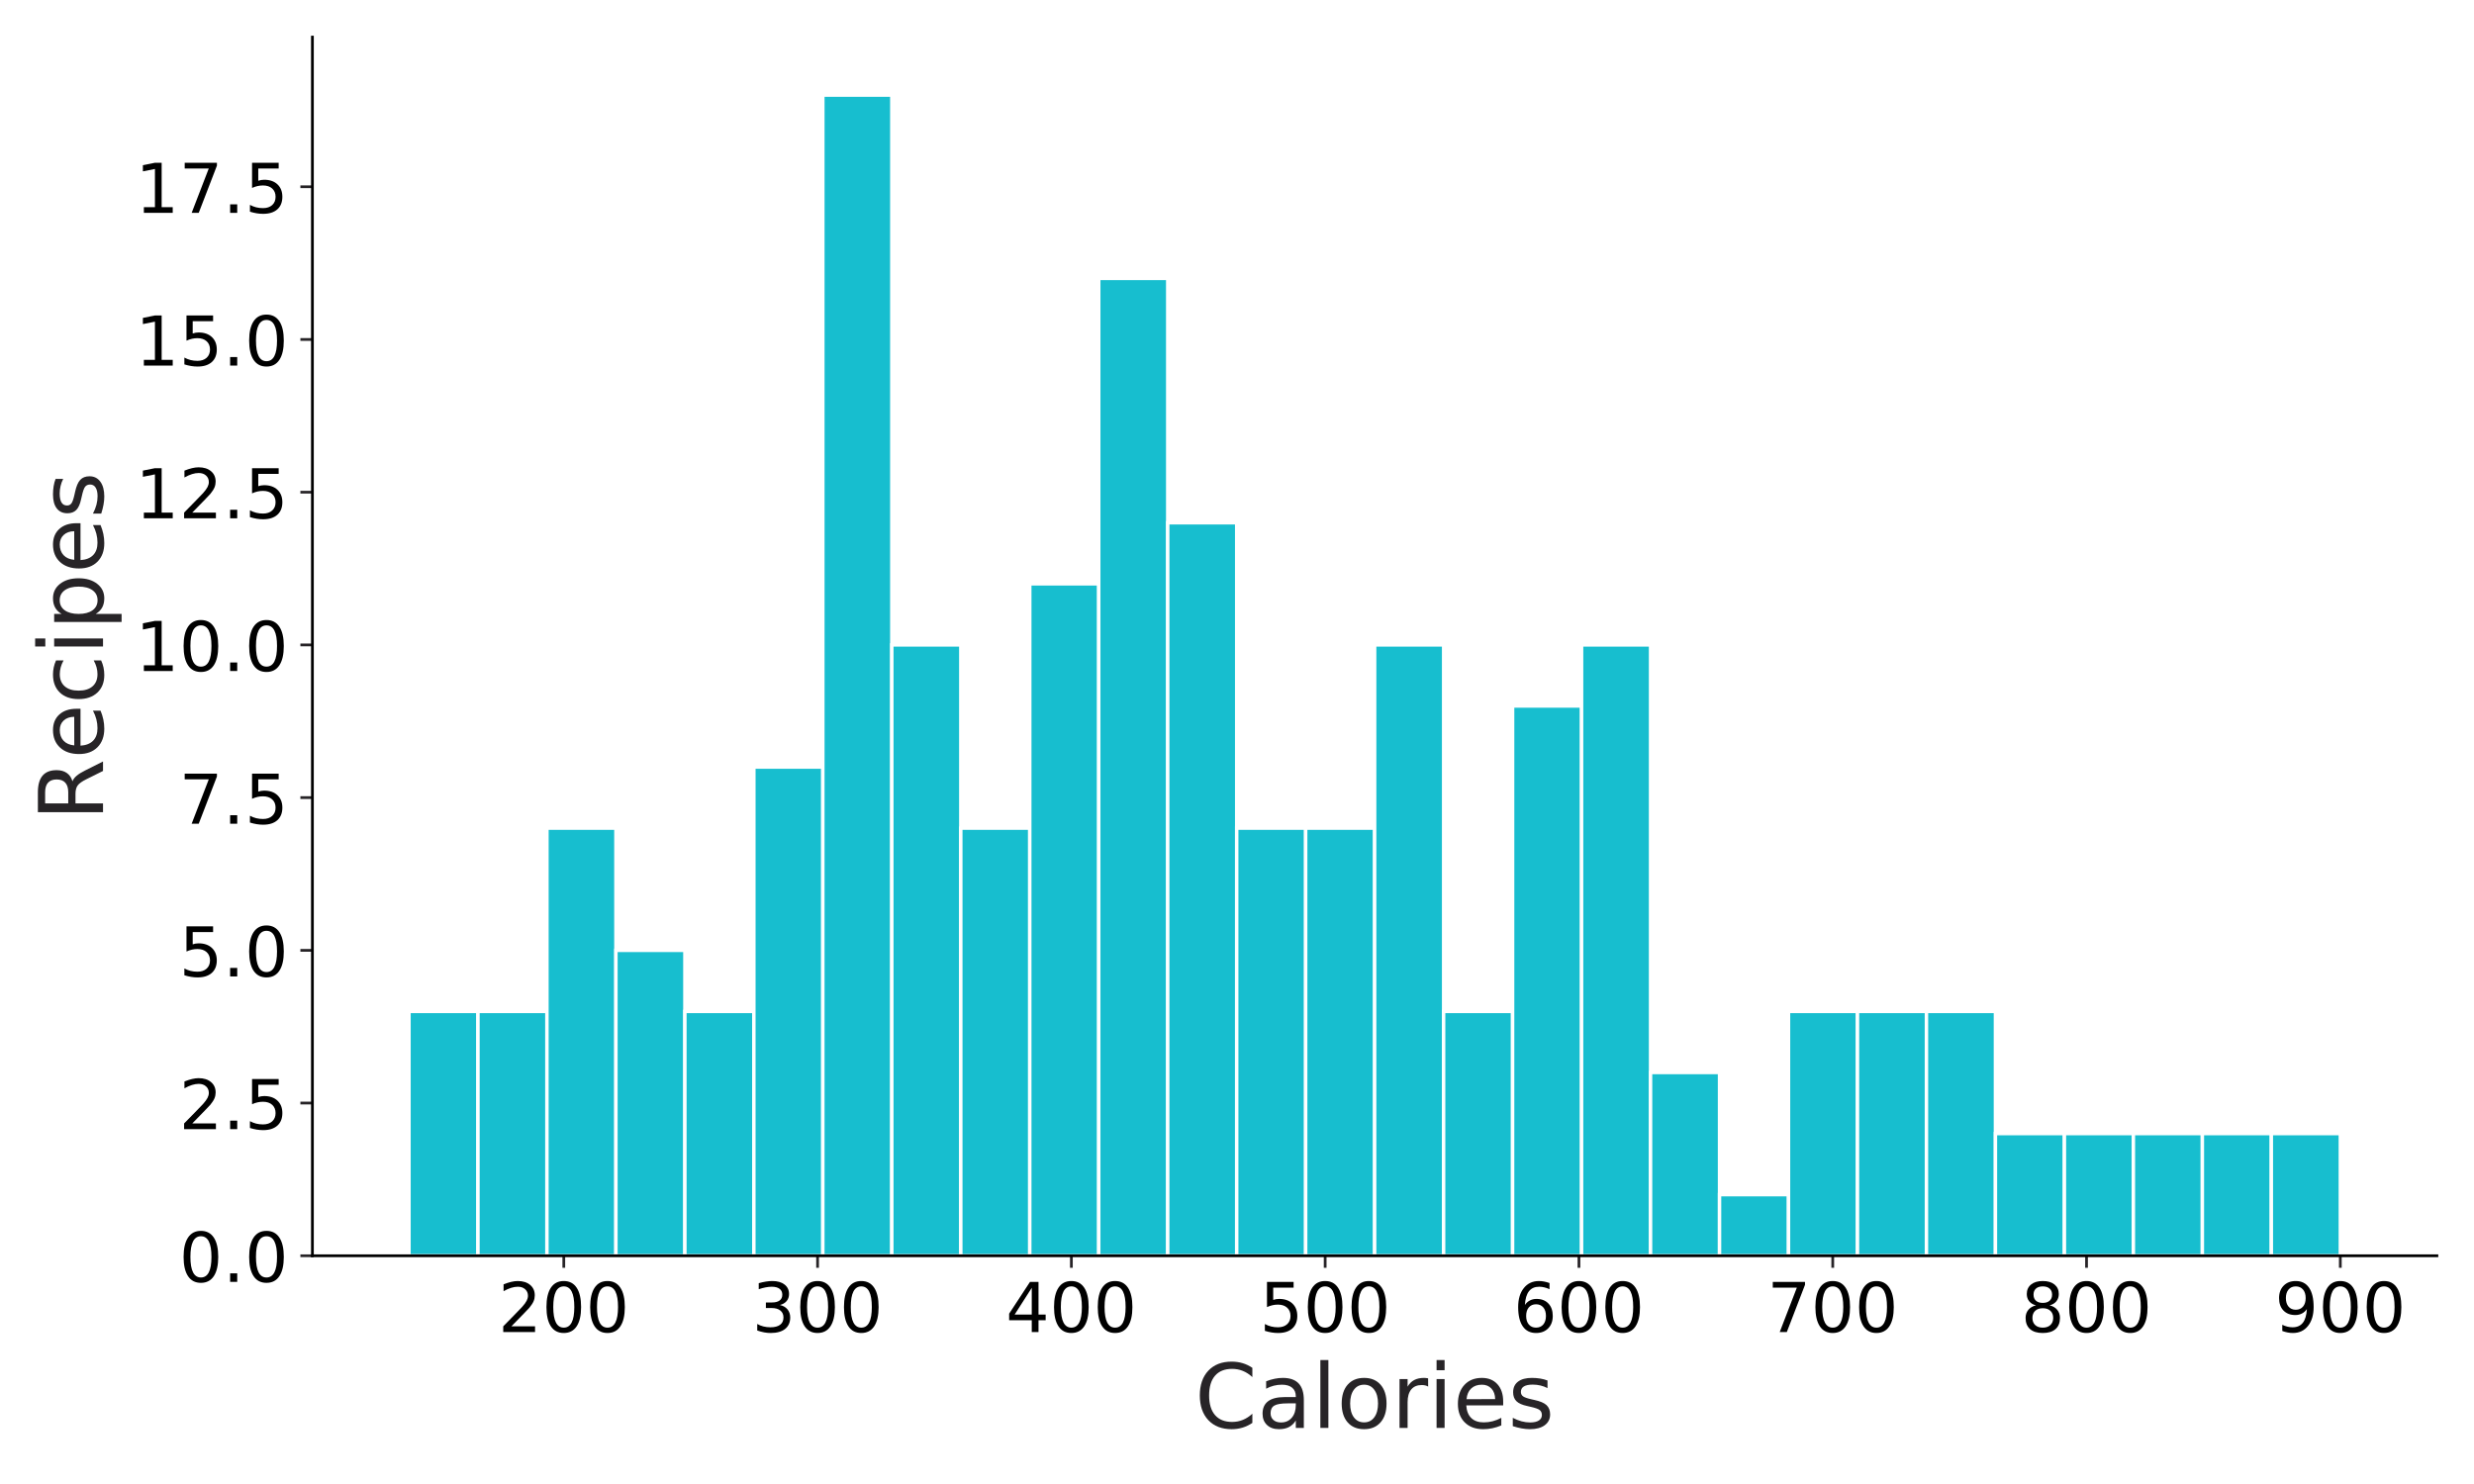
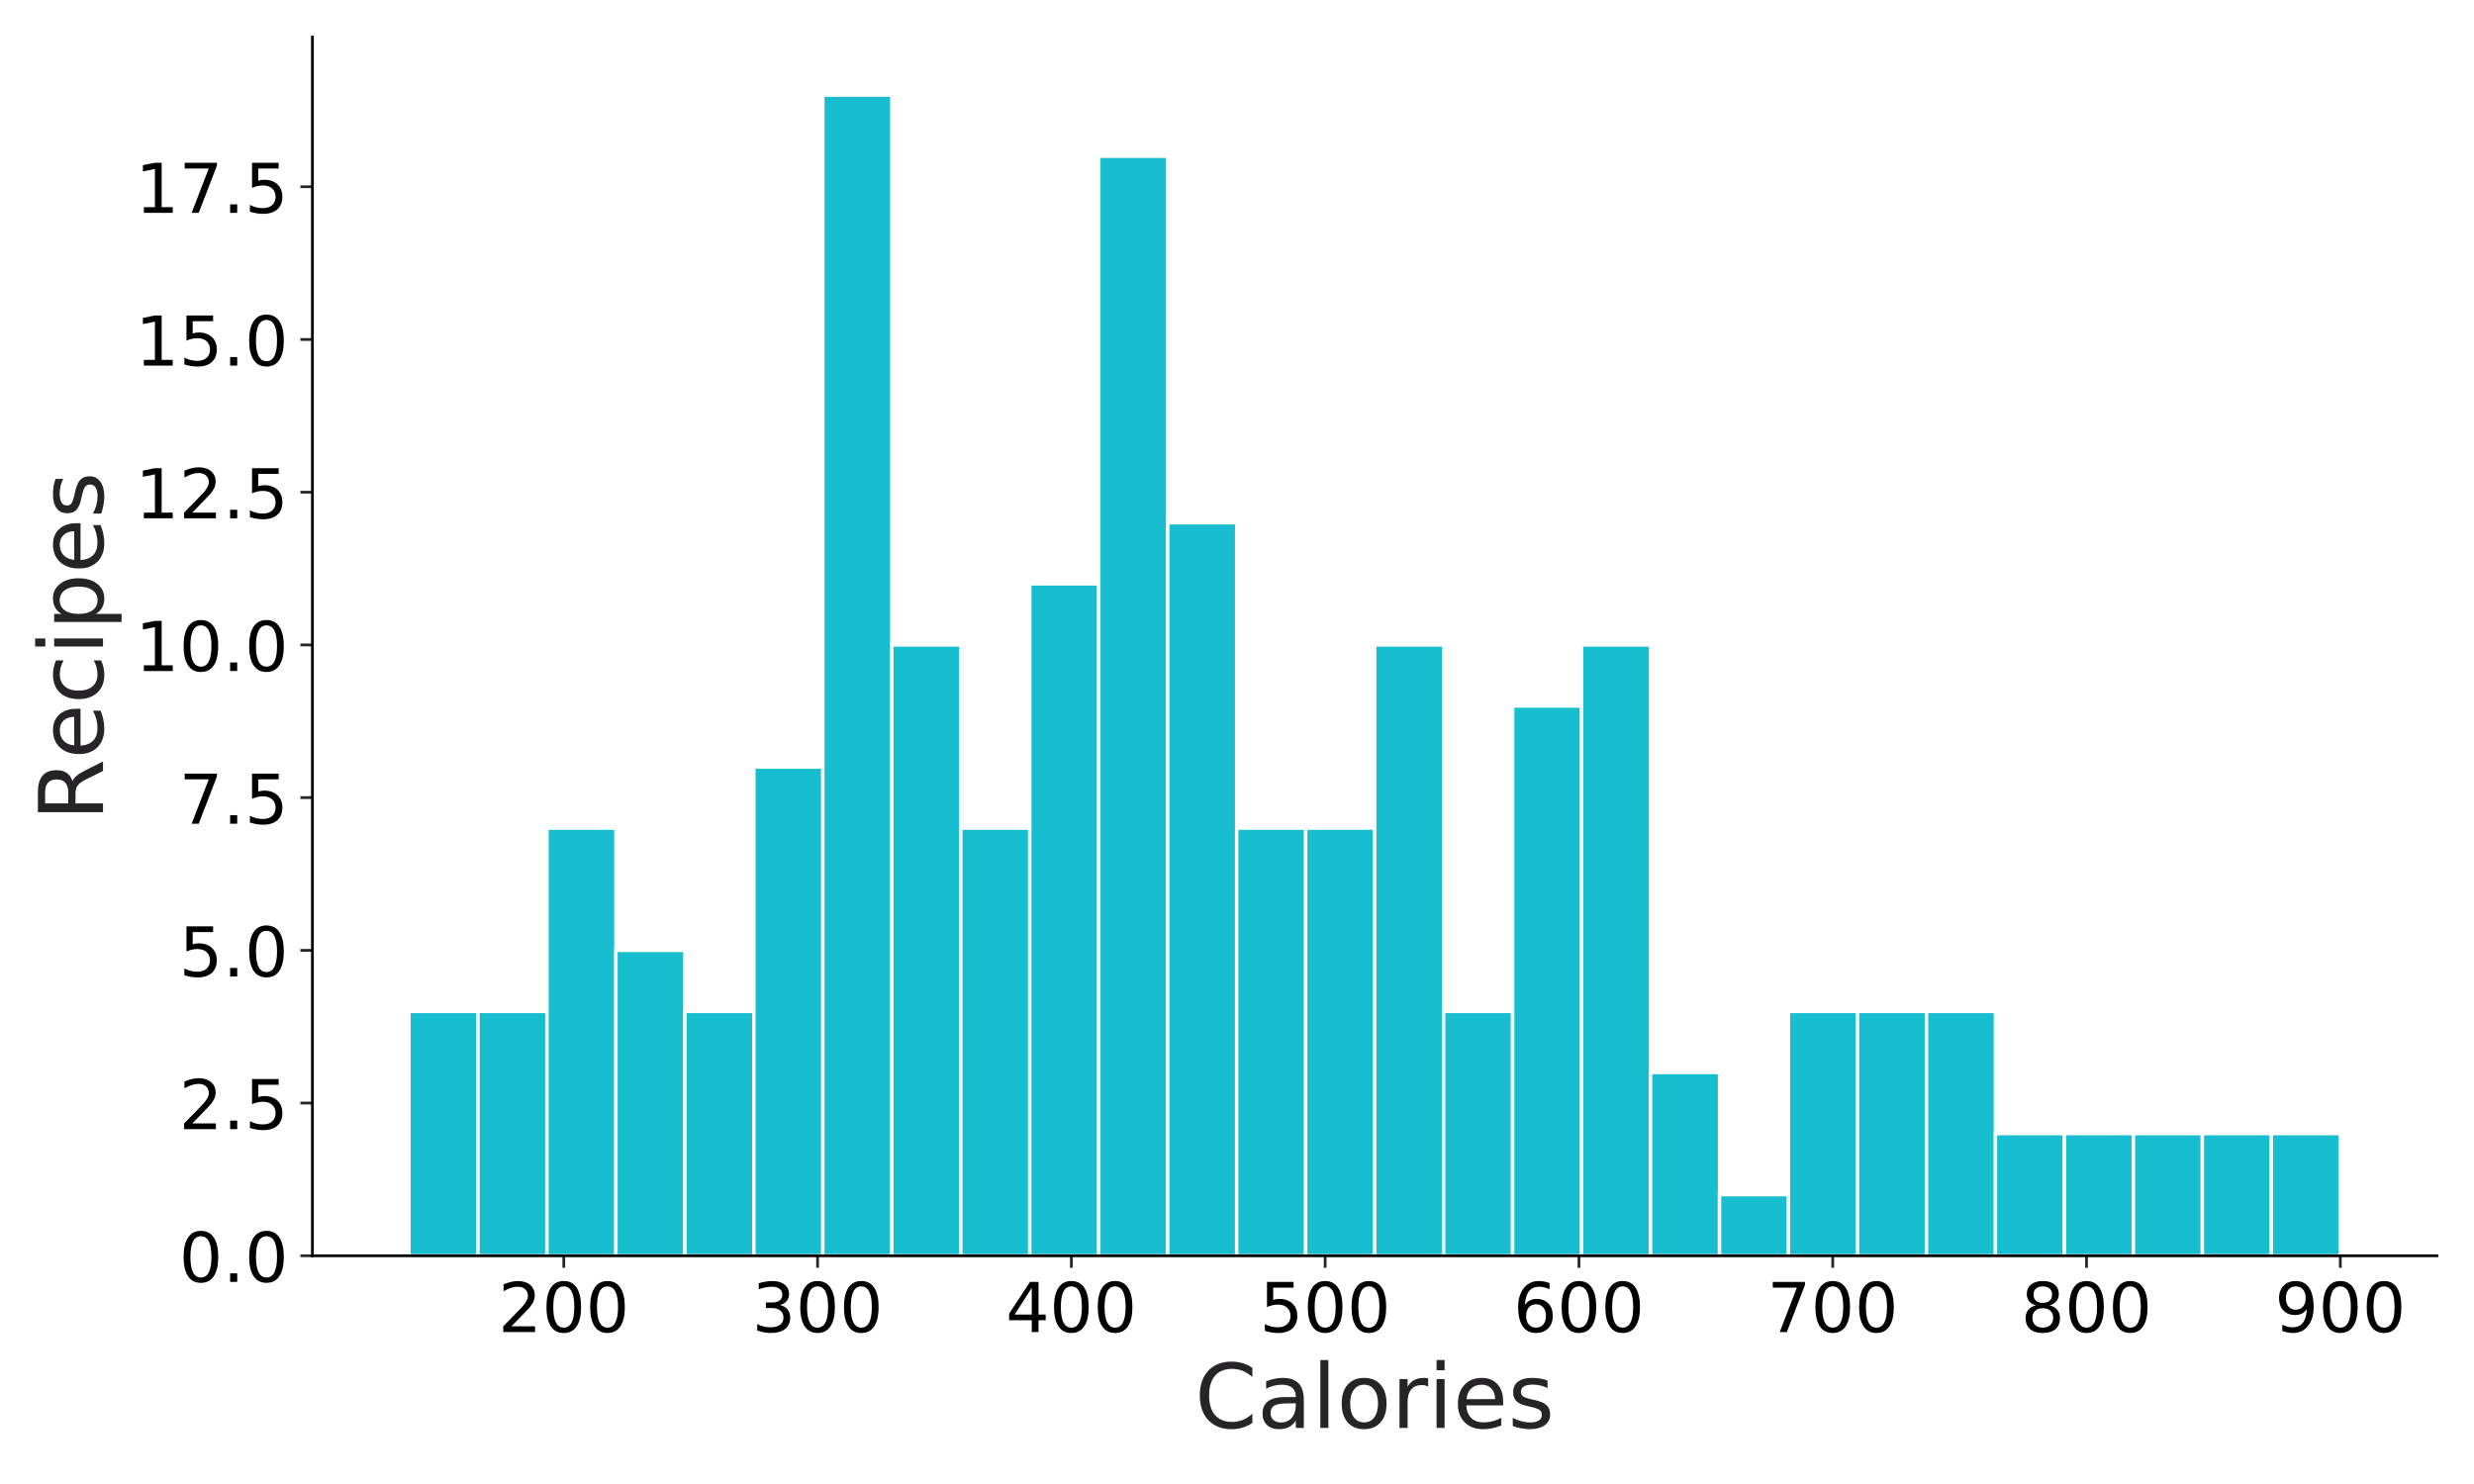
<svg xmlns="http://www.w3.org/2000/svg" xmlns:xlink="http://www.w3.org/1999/xlink" height="432pt" version="1.1" viewBox="0 0 720 432" width="720pt">
  <defs>
    <style type="text/css">
*{stroke-linecap:butt;stroke-linejoin:round;white-space:pre;}
  </style>
  </defs>
  <g id="figure_1">
    <g id="patch_1">
      <path d="M 0 432  L 720 432  L 720 0  L 0 0  z " style="fill:#ffffff;" />
    </g>
    <g id="axes_1">
      <g id="patch_2">
        <path d="M 90.92 365.56  L 709.2 365.56  L 709.2 10.8  L 90.92 10.8  z " style="fill:#ffffff;" />
      </g>
      <g id="matplotlib.axis_1">
        <g id="xtick_1">
          <g id="line2d_1">
            <defs>
-               <path d="M 0 0  L 0 3.5  " id="md2902b5c47" style="stroke:#272427;stroke-width:0.8;" />
-             </defs>
-             <g>
-               <use style="fill:#272427;stroke:#272427;stroke-width:0.8;" x="164.078" xlink:href="#md2902b5c47" y="365.56" />
+               <path d="M 0 0  L 0 3.5  " id="mdc5ae49233" style="stroke:#272427;stroke-width:0.8;" />
+             </defs>
+             <g>
+               <use style="fill:#272427;stroke:#272427;stroke-width:0.8;" x="164.078" xlink:href="#mdc5ae49233" y="365.56" />
            </g>
          </g>
          <g id="text_1">
            <defs>
              <path d="M 19.188 8.297  L 53.609 8.297  L 53.609 0  L 7.328 0  L 7.328 8.297  Q 12.938 14.109 22.625 23.891  Q 32.328 33.688 34.812 36.531  Q 39.547 41.844 41.422 45.531  Q 43.312 49.219 43.312 52.781  Q 43.312 58.594 39.234 62.25  Q 35.156 65.922 28.609 65.922  Q 23.969 65.922 18.812 64.312  Q 13.672 62.703 7.812 59.422  L 7.812 69.391  Q 13.766 71.781 18.938 73  Q 24.125 74.219 28.422 74.219  Q 39.75 74.219 46.484 68.547  Q 53.219 62.891 53.219 53.422  Q 53.219 48.922 51.531 44.891  Q 49.859 40.875 45.406 35.406  Q 44.188 33.984 37.641 27.219  Q 31.109 20.453 19.188 8.297  z " id="DejaVuSans-50" />
              <path d="M 31.781 66.406  Q 24.172 66.406 20.328 58.906  Q 16.5 51.422 16.5 36.375  Q 16.5 21.391 20.328 13.891  Q 24.172 6.391 31.781 6.391  Q 39.453 6.391 43.281 13.891  Q 47.125 21.391 47.125 36.375  Q 47.125 51.422 43.281 58.906  Q 39.453 66.406 31.781 66.406  z M 31.781 74.219  Q 44.047 74.219 50.516 64.516  Q 56.984 54.828 56.984 36.375  Q 56.984 17.969 50.516 8.266  Q 44.047 -1.422 31.781 -1.422  Q 19.531 -1.422 13.062 8.266  Q 6.594 17.969 6.594 36.375  Q 6.594 54.828 13.062 64.516  Q 19.531 74.219 31.781 74.219  z " id="DejaVuSans-48" />
            </defs>
            <g transform="translate(144.9906 387.7569)scale(0.2 -0.2)">
              <use xlink:href="#DejaVuSans-50" />
              <use x="63.623" xlink:href="#DejaVuSans-48" />
              <use x="127.246" xlink:href="#DejaVuSans-48" />
            </g>
          </g>
        </g>
        <g id="xtick_2">
          <g id="line2d_2">
            <g>
-               <use style="fill:#272427;stroke:#272427;stroke-width:0.8;" x="237.938" xlink:href="#md2902b5c47" y="365.56" />
+               <use style="fill:#272427;stroke:#272427;stroke-width:0.8;" x="237.938" xlink:href="#mdc5ae49233" y="365.56" />
            </g>
          </g>
          <g id="text_2">
            <defs>
              <path d="M 40.578 39.312  Q 47.656 37.797 51.625 33  Q 55.609 28.219 55.609 21.188  Q 55.609 10.406 48.188 4.484  Q 40.766 -1.422 27.094 -1.422  Q 22.516 -1.422 17.656 -0.516  Q 12.797 0.391 7.625 2.203  L 7.625 11.719  Q 11.719 9.328 16.594 8.109  Q 21.484 6.891 26.812 6.891  Q 36.078 6.891 40.938 10.547  Q 45.797 14.203 45.797 21.188  Q 45.797 27.641 41.281 31.266  Q 36.766 34.906 28.719 34.906  L 20.219 34.906  L 20.219 43.016  L 29.109 43.016  Q 36.375 43.016 40.234 45.922  Q 44.094 48.828 44.094 54.297  Q 44.094 59.906 40.109 62.906  Q 36.141 65.922 28.719 65.922  Q 24.656 65.922 20.016 65.031  Q 15.375 64.156 9.812 62.312  L 9.812 71.094  Q 15.438 72.656 20.344 73.438  Q 25.25 74.219 29.594 74.219  Q 40.828 74.219 47.359 69.109  Q 53.906 64.016 53.906 55.328  Q 53.906 49.266 50.438 45.094  Q 46.969 40.922 40.578 39.312  z " id="DejaVuSans-51" />
            </defs>
            <g transform="translate(218.8503 387.7569)scale(0.2 -0.2)">
              <use xlink:href="#DejaVuSans-51" />
              <use x="63.623" xlink:href="#DejaVuSans-48" />
              <use x="127.246" xlink:href="#DejaVuSans-48" />
            </g>
          </g>
        </g>
        <g id="xtick_3">
          <g id="line2d_3">
            <g>
-               <use style="fill:#272427;stroke:#272427;stroke-width:0.8;" x="311.798" xlink:href="#md2902b5c47" y="365.56" />
+               <use style="fill:#272427;stroke:#272427;stroke-width:0.8;" x="311.798" xlink:href="#mdc5ae49233" y="365.56" />
            </g>
          </g>
          <g id="text_3">
            <defs>
              <path d="M 37.797 64.312  L 12.891 25.391  L 37.797 25.391  z M 35.203 72.906  L 47.609 72.906  L 47.609 25.391  L 58.016 25.391  L 58.016 17.188  L 47.609 17.188  L 47.609 0  L 37.797 0  L 37.797 17.188  L 4.891 17.188  L 4.891 26.703  z " id="DejaVuSans-52" />
            </defs>
            <g transform="translate(292.7101 387.7569)scale(0.2 -0.2)">
              <use xlink:href="#DejaVuSans-52" />
              <use x="63.623" xlink:href="#DejaVuSans-48" />
              <use x="127.246" xlink:href="#DejaVuSans-48" />
            </g>
          </g>
        </g>
        <g id="xtick_4">
          <g id="line2d_4">
            <g>
-               <use style="fill:#272427;stroke:#272427;stroke-width:0.8;" x="385.657" xlink:href="#md2902b5c47" y="365.56" />
+               <use style="fill:#272427;stroke:#272427;stroke-width:0.8;" x="385.657" xlink:href="#mdc5ae49233" y="365.56" />
            </g>
          </g>
          <g id="text_4">
            <defs>
              <path d="M 10.797 72.906  L 49.516 72.906  L 49.516 64.594  L 19.828 64.594  L 19.828 46.734  Q 21.969 47.469 24.109 47.828  Q 26.266 48.188 28.422 48.188  Q 40.625 48.188 47.75 41.5  Q 54.891 34.812 54.891 23.391  Q 54.891 11.625 47.562 5.094  Q 40.234 -1.422 26.906 -1.422  Q 22.312 -1.422 17.547 -0.641  Q 12.797 0.141 7.719 1.703  L 7.719 11.625  Q 12.109 9.234 16.797 8.062  Q 21.484 6.891 26.703 6.891  Q 35.156 6.891 40.078 11.328  Q 45.016 15.766 45.016 23.391  Q 45.016 31 40.078 35.438  Q 35.156 39.891 26.703 39.891  Q 22.75 39.891 18.812 39.016  Q 14.891 38.141 10.797 36.281  z " id="DejaVuSans-53" />
            </defs>
            <g transform="translate(366.5698 387.7569)scale(0.2 -0.2)">
              <use xlink:href="#DejaVuSans-53" />
              <use x="63.623" xlink:href="#DejaVuSans-48" />
              <use x="127.246" xlink:href="#DejaVuSans-48" />
            </g>
          </g>
        </g>
        <g id="xtick_5">
          <g id="line2d_5">
            <g>
-               <use style="fill:#272427;stroke:#272427;stroke-width:0.8;" x="459.517" xlink:href="#md2902b5c47" y="365.56" />
+               <use style="fill:#272427;stroke:#272427;stroke-width:0.8;" x="459.517" xlink:href="#mdc5ae49233" y="365.56" />
            </g>
          </g>
          <g id="text_5">
            <defs>
              <path d="M 33.016 40.375  Q 26.375 40.375 22.484 35.828  Q 18.609 31.297 18.609 23.391  Q 18.609 15.531 22.484 10.953  Q 26.375 6.391 33.016 6.391  Q 39.656 6.391 43.531 10.953  Q 47.406 15.531 47.406 23.391  Q 47.406 31.297 43.531 35.828  Q 39.656 40.375 33.016 40.375  z M 52.594 71.297  L 52.594 62.312  Q 48.875 64.062 45.094 64.984  Q 41.312 65.922 37.594 65.922  Q 27.828 65.922 22.672 59.328  Q 17.531 52.734 16.797 39.406  Q 19.672 43.656 24.016 45.922  Q 28.375 48.188 33.594 48.188  Q 44.578 48.188 50.953 41.516  Q 57.328 34.859 57.328 23.391  Q 57.328 12.156 50.688 5.359  Q 44.047 -1.422 33.016 -1.422  Q 20.359 -1.422 13.672 8.266  Q 6.984 17.969 6.984 36.375  Q 6.984 53.656 15.188 63.938  Q 23.391 74.219 37.203 74.219  Q 40.922 74.219 44.703 73.484  Q 48.484 72.75 52.594 71.297  z " id="DejaVuSans-54" />
            </defs>
            <g transform="translate(440.4296 387.7569)scale(0.2 -0.2)">
              <use xlink:href="#DejaVuSans-54" />
              <use x="63.623" xlink:href="#DejaVuSans-48" />
              <use x="127.246" xlink:href="#DejaVuSans-48" />
            </g>
          </g>
        </g>
        <g id="xtick_6">
          <g id="line2d_6">
            <g>
-               <use style="fill:#272427;stroke:#272427;stroke-width:0.8;" x="533.377" xlink:href="#md2902b5c47" y="365.56" />
+               <use style="fill:#272427;stroke:#272427;stroke-width:0.8;" x="533.377" xlink:href="#mdc5ae49233" y="365.56" />
            </g>
          </g>
          <g id="text_6">
            <defs>
              <path d="M 8.203 72.906  L 55.078 72.906  L 55.078 68.703  L 28.609 0  L 18.312 0  L 43.219 64.594  L 8.203 64.594  z " id="DejaVuSans-55" />
            </defs>
            <g transform="translate(514.2894 387.7569)scale(0.2 -0.2)">
              <use xlink:href="#DejaVuSans-55" />
              <use x="63.623" xlink:href="#DejaVuSans-48" />
              <use x="127.246" xlink:href="#DejaVuSans-48" />
            </g>
          </g>
        </g>
        <g id="xtick_7">
          <g id="line2d_7">
            <g>
-               <use style="fill:#272427;stroke:#272427;stroke-width:0.8;" x="607.237" xlink:href="#md2902b5c47" y="365.56" />
+               <use style="fill:#272427;stroke:#272427;stroke-width:0.8;" x="607.237" xlink:href="#mdc5ae49233" y="365.56" />
            </g>
          </g>
          <g id="text_7">
            <defs>
              <path d="M 31.781 34.625  Q 24.75 34.625 20.719 30.859  Q 16.703 27.094 16.703 20.516  Q 16.703 13.922 20.719 10.156  Q 24.75 6.391 31.781 6.391  Q 38.812 6.391 42.859 10.172  Q 46.922 13.969 46.922 20.516  Q 46.922 27.094 42.891 30.859  Q 38.875 34.625 31.781 34.625  z M 21.922 38.812  Q 15.578 40.375 12.031 44.719  Q 8.5 49.078 8.5 55.328  Q 8.5 64.062 14.719 69.141  Q 20.953 74.219 31.781 74.219  Q 42.672 74.219 48.875 69.141  Q 55.078 64.062 55.078 55.328  Q 55.078 49.078 51.531 44.719  Q 48 40.375 41.703 38.812  Q 48.828 37.156 52.797 32.312  Q 56.781 27.484 56.781 20.516  Q 56.781 9.906 50.312 4.234  Q 43.844 -1.422 31.781 -1.422  Q 19.734 -1.422 13.25 4.234  Q 6.781 9.906 6.781 20.516  Q 6.781 27.484 10.781 32.312  Q 14.797 37.156 21.922 38.812  z M 18.312 54.391  Q 18.312 48.734 21.844 45.562  Q 25.391 42.391 31.781 42.391  Q 38.141 42.391 41.719 45.562  Q 45.312 48.734 45.312 54.391  Q 45.312 60.062 41.719 63.234  Q 38.141 66.406 31.781 66.406  Q 25.391 66.406 21.844 63.234  Q 18.312 60.062 18.312 54.391  z " id="DejaVuSans-56" />
            </defs>
            <g transform="translate(588.1491 387.7569)scale(0.2 -0.2)">
              <use xlink:href="#DejaVuSans-56" />
              <use x="63.623" xlink:href="#DejaVuSans-48" />
              <use x="127.246" xlink:href="#DejaVuSans-48" />
            </g>
          </g>
        </g>
        <g id="xtick_8">
          <g id="line2d_8">
            <g>
-               <use style="fill:#272427;stroke:#272427;stroke-width:0.8;" x="681.096" xlink:href="#md2902b5c47" y="365.56" />
+               <use style="fill:#272427;stroke:#272427;stroke-width:0.8;" x="681.096" xlink:href="#mdc5ae49233" y="365.56" />
            </g>
          </g>
          <g id="text_8">
            <defs>
              <path d="M 10.984 1.516  L 10.984 10.5  Q 14.703 8.734 18.5 7.812  Q 22.312 6.891 25.984 6.891  Q 35.75 6.891 40.891 13.453  Q 46.047 20.016 46.781 33.406  Q 43.953 29.203 39.594 26.953  Q 35.25 24.703 29.984 24.703  Q 19.047 24.703 12.672 31.312  Q 6.297 37.938 6.297 49.422  Q 6.297 60.641 12.938 67.422  Q 19.578 74.219 30.609 74.219  Q 43.266 74.219 49.922 64.516  Q 56.594 54.828 56.594 36.375  Q 56.594 19.141 48.406 8.859  Q 40.234 -1.422 26.422 -1.422  Q 22.703 -1.422 18.891 -0.688  Q 15.094 0.047 10.984 1.516  z M 30.609 32.422  Q 37.25 32.422 41.125 36.953  Q 45.016 41.5 45.016 49.422  Q 45.016 57.281 41.125 61.844  Q 37.25 66.406 30.609 66.406  Q 23.969 66.406 20.094 61.844  Q 16.219 57.281 16.219 49.422  Q 16.219 41.5 20.094 36.953  Q 23.969 32.422 30.609 32.422  z " id="DejaVuSans-57" />
            </defs>
            <g transform="translate(662.0089 387.7569)scale(0.2 -0.2)">
              <use xlink:href="#DejaVuSans-57" />
              <use x="63.623" xlink:href="#DejaVuSans-48" />
              <use x="127.246" xlink:href="#DejaVuSans-48" />
            </g>
          </g>
        </g>
        <g id="text_9">
          <defs>
            <path d="M 64.406 67.281  L 64.406 56.891  Q 59.422 61.531 53.781 63.812  Q 48.141 66.109 41.797 66.109  Q 29.297 66.109 22.656 58.469  Q 16.016 50.828 16.016 36.375  Q 16.016 21.969 22.656 14.328  Q 29.297 6.688 41.797 6.688  Q 48.141 6.688 53.781 8.984  Q 59.422 11.281 64.406 15.922  L 64.406 5.609  Q 59.234 2.094 53.438 0.328  Q 47.656 -1.422 41.219 -1.422  Q 24.656 -1.422 15.125 8.703  Q 5.609 18.844 5.609 36.375  Q 5.609 53.953 15.125 64.078  Q 24.656 74.219 41.219 74.219  Q 47.75 74.219 53.531 72.484  Q 59.328 70.75 64.406 67.281  z " id="DejaVuSans-67" />
            <path d="M 34.281 27.484  Q 23.391 27.484 19.188 25  Q 14.984 22.516 14.984 16.5  Q 14.984 11.719 18.141 8.906  Q 21.297 6.109 26.703 6.109  Q 34.188 6.109 38.703 11.406  Q 43.219 16.703 43.219 25.484  L 43.219 27.484  z M 52.203 31.203  L 52.203 0  L 43.219 0  L 43.219 8.297  Q 40.141 3.328 35.547 0.953  Q 30.953 -1.422 24.312 -1.422  Q 15.922 -1.422 10.953 3.297  Q 6 8.016 6 15.922  Q 6 25.141 12.172 29.828  Q 18.359 34.516 30.609 34.516  L 43.219 34.516  L 43.219 35.406  Q 43.219 41.609 39.141 45  Q 35.062 48.391 27.688 48.391  Q 23 48.391 18.547 47.266  Q 14.109 46.141 10.016 43.891  L 10.016 52.203  Q 14.938 54.109 19.578 55.047  Q 24.219 56 28.609 56  Q 40.484 56 46.344 49.844  Q 52.203 43.703 52.203 31.203  z " id="DejaVuSans-97" />
            <path d="M 9.422 75.984  L 18.406 75.984  L 18.406 0  L 9.422 0  z " id="DejaVuSans-108" />
            <path d="M 30.609 48.391  Q 23.391 48.391 19.188 42.75  Q 14.984 37.109 14.984 27.297  Q 14.984 17.484 19.156 11.844  Q 23.344 6.203 30.609 6.203  Q 37.797 6.203 41.984 11.859  Q 46.188 17.531 46.188 27.297  Q 46.188 37.016 41.984 42.703  Q 37.797 48.391 30.609 48.391  z M 30.609 56  Q 42.328 56 49.016 48.375  Q 55.719 40.766 55.719 27.297  Q 55.719 13.875 49.016 6.219  Q 42.328 -1.422 30.609 -1.422  Q 18.844 -1.422 12.172 6.219  Q 5.516 13.875 5.516 27.297  Q 5.516 40.766 12.172 48.375  Q 18.844 56 30.609 56  z " id="DejaVuSans-111" />
            <path d="M 41.109 46.297  Q 39.594 47.172 37.812 47.578  Q 36.031 48 33.891 48  Q 26.266 48 22.188 43.047  Q 18.109 38.094 18.109 28.812  L 18.109 0  L 9.078 0  L 9.078 54.688  L 18.109 54.688  L 18.109 46.188  Q 20.953 51.172 25.484 53.578  Q 30.031 56 36.531 56  Q 37.453 56 38.578 55.875  Q 39.703 55.766 41.062 55.516  z " id="DejaVuSans-114" />
            <path d="M 9.422 54.688  L 18.406 54.688  L 18.406 0  L 9.422 0  z M 9.422 75.984  L 18.406 75.984  L 18.406 64.594  L 9.422 64.594  z " id="DejaVuSans-105" />
            <path d="M 56.203 29.594  L 56.203 25.203  L 14.891 25.203  Q 15.484 15.922 20.484 11.062  Q 25.484 6.203 34.422 6.203  Q 39.594 6.203 44.453 7.469  Q 49.312 8.734 54.109 11.281  L 54.109 2.781  Q 49.266 0.734 44.188 -0.344  Q 39.109 -1.422 33.891 -1.422  Q 20.797 -1.422 13.156 6.188  Q 5.516 13.812 5.516 26.812  Q 5.516 40.234 12.766 48.109  Q 20.016 56 32.328 56  Q 43.359 56 49.781 48.891  Q 56.203 41.797 56.203 29.594  z M 47.219 32.234  Q 47.125 39.594 43.094 43.984  Q 39.062 48.391 32.422 48.391  Q 24.906 48.391 20.391 44.141  Q 15.875 39.891 15.188 32.172  z " id="DejaVuSans-101" />
            <path d="M 44.281 53.078  L 44.281 44.578  Q 40.484 46.531 36.375 47.5  Q 32.281 48.484 27.875 48.484  Q 21.188 48.484 17.844 46.438  Q 14.5 44.391 14.5 40.281  Q 14.5 37.156 16.891 35.375  Q 19.281 33.594 26.516 31.984  L 29.594 31.297  Q 39.156 29.25 43.188 25.516  Q 47.219 21.781 47.219 15.094  Q 47.219 7.469 41.188 3.016  Q 35.156 -1.422 24.609 -1.422  Q 20.219 -1.422 15.453 -0.562  Q 10.688 0.297 5.422 2  L 5.422 11.281  Q 10.406 8.688 15.234 7.391  Q 20.062 6.109 24.812 6.109  Q 31.156 6.109 34.562 8.281  Q 37.984 10.453 37.984 14.406  Q 37.984 18.062 35.516 20.016  Q 33.062 21.969 24.703 23.781  L 21.578 24.516  Q 13.234 26.266 9.516 29.906  Q 5.812 33.547 5.812 39.891  Q 5.812 47.609 11.281 51.797  Q 16.75 56 26.812 56  Q 31.781 56 36.172 55.266  Q 40.578 54.547 44.281 53.078  z " id="DejaVuSans-115" />
          </defs>
          <g style="fill:#272427;" transform="translate(347.7228 415.6722)scale(0.26 -0.26)">
            <use xlink:href="#DejaVuSans-67" />
            <use x="69.824" xlink:href="#DejaVuSans-97" />
            <use x="131.104" xlink:href="#DejaVuSans-108" />
            <use x="158.887" xlink:href="#DejaVuSans-111" />
            <use x="220.068" xlink:href="#DejaVuSans-114" />
            <use x="261.182" xlink:href="#DejaVuSans-105" />
            <use x="288.965" xlink:href="#DejaVuSans-101" />
            <use x="350.488" xlink:href="#DejaVuSans-115" />
          </g>
        </g>
      </g>
      <g id="matplotlib.axis_2">
        <g id="ytick_1">
          <g id="line2d_9">
            <defs>
-               <path d="M 0 0  L -3.5 0  " id="mf8d928905a" style="stroke:#272427;stroke-width:0.8;" />
-             </defs>
-             <g>
-               <use style="fill:#272427;stroke:#272427;stroke-width:0.8;" x="90.92" xlink:href="#mf8d928905a" y="365.56" />
+               <path d="M 0 0  L -3.5 0  " id="mf2da7fb518" style="stroke:#272427;stroke-width:0.8;" />
+             </defs>
+             <g>
+               <use style="fill:#272427;stroke:#272427;stroke-width:0.8;" x="90.92" xlink:href="#mf2da7fb518" y="365.56" />
            </g>
          </g>
          <g id="text_10">
            <defs>
              <path d="M 10.688 12.406  L 21 12.406  L 21 0  L 10.688 0  z " id="DejaVuSans-46" />
            </defs>
            <g transform="translate(52.11375 373.1584)scale(0.2 -0.2)">
              <use xlink:href="#DejaVuSans-48" />
              <use x="63.623" xlink:href="#DejaVuSans-46" />
              <use x="95.41" xlink:href="#DejaVuSans-48" />
            </g>
          </g>
        </g>
        <g id="ytick_2">
          <g id="line2d_10">
            <g>
-               <use style="fill:#272427;stroke:#272427;stroke-width:0.8;" x="90.92" xlink:href="#mf8d928905a" y="321.104" />
+               <use style="fill:#272427;stroke:#272427;stroke-width:0.8;" x="90.92" xlink:href="#mf2da7fb518" y="321.104" />
            </g>
          </g>
          <g id="text_11">
            <g transform="translate(52.11375 328.7023)scale(0.2 -0.2)">
              <use xlink:href="#DejaVuSans-50" />
              <use x="63.623" xlink:href="#DejaVuSans-46" />
              <use x="95.41" xlink:href="#DejaVuSans-53" />
            </g>
          </g>
        </g>
        <g id="ytick_3">
          <g id="line2d_11">
            <g>
-               <use style="fill:#272427;stroke:#272427;stroke-width:0.8;" x="90.92" xlink:href="#mf8d928905a" y="276.648" />
+               <use style="fill:#272427;stroke:#272427;stroke-width:0.8;" x="90.92" xlink:href="#mf2da7fb518" y="276.648" />
            </g>
          </g>
          <g id="text_12">
            <g transform="translate(52.11375 284.2462)scale(0.2 -0.2)">
              <use xlink:href="#DejaVuSans-53" />
              <use x="63.623" xlink:href="#DejaVuSans-46" />
              <use x="95.41" xlink:href="#DejaVuSans-48" />
            </g>
          </g>
        </g>
        <g id="ytick_4">
          <g id="line2d_12">
            <g>
-               <use style="fill:#272427;stroke:#272427;stroke-width:0.8;" x="90.92" xlink:href="#mf8d928905a" y="232.192" />
+               <use style="fill:#272427;stroke:#272427;stroke-width:0.8;" x="90.92" xlink:href="#mf2da7fb518" y="232.192" />
            </g>
          </g>
          <g id="text_13">
            <g transform="translate(52.11375 239.79)scale(0.2 -0.2)">
              <use xlink:href="#DejaVuSans-55" />
              <use x="63.623" xlink:href="#DejaVuSans-46" />
              <use x="95.41" xlink:href="#DejaVuSans-53" />
            </g>
          </g>
        </g>
        <g id="ytick_5">
          <g id="line2d_13">
            <g>
-               <use style="fill:#272427;stroke:#272427;stroke-width:0.8;" x="90.92" xlink:href="#mf8d928905a" y="187.735" />
+               <use style="fill:#272427;stroke:#272427;stroke-width:0.8;" x="90.92" xlink:href="#mf2da7fb518" y="187.735" />
            </g>
          </g>
          <g id="text_14">
            <defs>
              <path d="M 12.406 8.297  L 28.516 8.297  L 28.516 63.922  L 10.984 60.406  L 10.984 69.391  L 28.422 72.906  L 38.281 72.906  L 38.281 8.297  L 54.391 8.297  L 54.391 0  L 12.406 0  z " id="DejaVuSans-49" />
            </defs>
            <g transform="translate(39.38875 195.3339)scale(0.2 -0.2)">
              <use xlink:href="#DejaVuSans-49" />
              <use x="63.623" xlink:href="#DejaVuSans-48" />
              <use x="127.246" xlink:href="#DejaVuSans-46" />
              <use x="159.033" xlink:href="#DejaVuSans-48" />
            </g>
          </g>
        </g>
        <g id="ytick_6">
          <g id="line2d_14">
            <g>
-               <use style="fill:#272427;stroke:#272427;stroke-width:0.8;" x="90.92" xlink:href="#mf8d928905a" y="143.279" />
+               <use style="fill:#272427;stroke:#272427;stroke-width:0.8;" x="90.92" xlink:href="#mf2da7fb518" y="143.279" />
            </g>
          </g>
          <g id="text_15">
            <g transform="translate(39.38875 150.8777)scale(0.2 -0.2)">
              <use xlink:href="#DejaVuSans-49" />
              <use x="63.623" xlink:href="#DejaVuSans-50" />
              <use x="127.246" xlink:href="#DejaVuSans-46" />
              <use x="159.033" xlink:href="#DejaVuSans-53" />
            </g>
          </g>
        </g>
        <g id="ytick_7">
          <g id="line2d_15">
            <g>
-               <use style="fill:#272427;stroke:#272427;stroke-width:0.8;" x="90.92" xlink:href="#mf8d928905a" y="98.823" />
+               <use style="fill:#272427;stroke:#272427;stroke-width:0.8;" x="90.92" xlink:href="#mf2da7fb518" y="98.823" />
            </g>
          </g>
          <g id="text_16">
            <g transform="translate(39.38875 106.4216)scale(0.2 -0.2)">
              <use xlink:href="#DejaVuSans-49" />
              <use x="63.623" xlink:href="#DejaVuSans-53" />
              <use x="127.246" xlink:href="#DejaVuSans-46" />
              <use x="159.033" xlink:href="#DejaVuSans-48" />
            </g>
          </g>
        </g>
        <g id="ytick_8">
          <g id="line2d_16">
            <g>
-               <use style="fill:#272427;stroke:#272427;stroke-width:0.8;" x="90.92" xlink:href="#mf8d928905a" y="54.367" />
+               <use style="fill:#272427;stroke:#272427;stroke-width:0.8;" x="90.92" xlink:href="#mf2da7fb518" y="54.367" />
            </g>
          </g>
          <g id="text_17">
            <g transform="translate(39.38875 61.96545)scale(0.2 -0.2)">
              <use xlink:href="#DejaVuSans-49" />
              <use x="63.623" xlink:href="#DejaVuSans-55" />
              <use x="127.246" xlink:href="#DejaVuSans-46" />
              <use x="159.033" xlink:href="#DejaVuSans-53" />
            </g>
          </g>
        </g>
        <g id="text_18">
          <defs>
            <path d="M 44.391 34.188  Q 47.562 33.109 50.562 29.594  Q 53.562 26.078 56.594 19.922  L 66.609 0  L 56 0  L 46.688 18.703  Q 43.062 26.031 39.672 28.422  Q 36.281 30.812 30.422 30.812  L 19.672 30.812  L 19.672 0  L 9.812 0  L 9.812 72.906  L 32.078 72.906  Q 44.578 72.906 50.734 67.672  Q 56.891 62.453 56.891 51.906  Q 56.891 45.016 53.688 40.469  Q 50.484 35.938 44.391 34.188  z M 19.672 64.797  L 19.672 38.922  L 32.078 38.922  Q 39.203 38.922 42.844 42.219  Q 46.484 45.516 46.484 51.906  Q 46.484 58.297 42.844 61.547  Q 39.203 64.797 32.078 64.797  z " id="DejaVuSans-82" />
            <path d="M 48.781 52.594  L 48.781 44.188  Q 44.969 46.297 41.141 47.344  Q 37.312 48.391 33.406 48.391  Q 24.656 48.391 19.812 42.844  Q 14.984 37.312 14.984 27.297  Q 14.984 17.281 19.812 11.734  Q 24.656 6.203 33.406 6.203  Q 37.312 6.203 41.141 7.25  Q 44.969 8.297 48.781 10.406  L 48.781 2.094  Q 45.016 0.344 40.984 -0.531  Q 36.969 -1.422 32.422 -1.422  Q 20.062 -1.422 12.781 6.344  Q 5.516 14.109 5.516 27.297  Q 5.516 40.672 12.859 48.328  Q 20.219 56 33.016 56  Q 37.156 56 41.109 55.141  Q 45.062 54.297 48.781 52.594  z " id="DejaVuSans-99" />
            <path d="M 18.109 8.203  L 18.109 -20.797  L 9.078 -20.797  L 9.078 54.688  L 18.109 54.688  L 18.109 46.391  Q 20.953 51.266 25.266 53.625  Q 29.594 56 35.594 56  Q 45.562 56 51.781 48.094  Q 58.016 40.188 58.016 27.297  Q 58.016 14.406 51.781 6.484  Q 45.562 -1.422 35.594 -1.422  Q 29.594 -1.422 25.266 0.953  Q 20.953 3.328 18.109 8.203  z M 48.688 27.297  Q 48.688 37.203 44.609 42.844  Q 40.531 48.484 33.406 48.484  Q 26.266 48.484 22.188 42.844  Q 18.109 37.203 18.109 27.297  Q 18.109 17.391 22.188 11.75  Q 26.266 6.109 33.406 6.109  Q 40.531 6.109 44.609 11.75  Q 48.688 17.391 48.688 27.297  z " id="DejaVuSans-112" />
          </defs>
          <g style="fill:#272427;" transform="translate(29.98156 238.9877)rotate(-90)scale(0.26 -0.26)">
            <use xlink:href="#DejaVuSans-82" />
            <use x="69.42" xlink:href="#DejaVuSans-101" />
            <use x="130.943" xlink:href="#DejaVuSans-99" />
            <use x="185.924" xlink:href="#DejaVuSans-105" />
            <use x="213.707" xlink:href="#DejaVuSans-112" />
            <use x="277.184" xlink:href="#DejaVuSans-101" />
            <use x="338.707" xlink:href="#DejaVuSans-115" />
          </g>
        </g>
      </g>
      <g id="patch_3">
-         <path clip-path="url(#p2db838f9fe)" d="M 119.024 365.56  L 139.098 365.56  L 139.098 294.43  L 119.024 294.43  z " style="fill:#17becf;stroke:#ffffff;stroke-linejoin:miter;" />
+         <path clip-path="url(#pbf3aef6f09)" d="M 119.024 365.56  L 139.098 365.56  L 139.098 294.43  L 119.024 294.43  z " style="fill:#17becf;stroke:#ffffff;stroke-linejoin:miter;" />
      </g>
      <g id="patch_4">
-         <path clip-path="url(#p2db838f9fe)" d="M 139.098 365.56  L 159.172 365.56  L 159.172 294.43  L 139.098 294.43  z " style="fill:#17becf;stroke:#ffffff;stroke-linejoin:miter;" />
+         <path clip-path="url(#pbf3aef6f09)" d="M 139.098 365.56  L 159.172 365.56  L 159.172 294.43  L 139.098 294.43  z " style="fill:#17becf;stroke:#ffffff;stroke-linejoin:miter;" />
      </g>
      <g id="patch_5">
-         <path clip-path="url(#p2db838f9fe)" d="M 159.172 365.56  L 179.246 365.56  L 179.246 241.083  L 159.172 241.083  z " style="fill:#17becf;stroke:#ffffff;stroke-linejoin:miter;" />
+         <path clip-path="url(#pbf3aef6f09)" d="M 159.172 365.56  L 179.246 365.56  L 179.246 241.083  L 159.172 241.083  z " style="fill:#17becf;stroke:#ffffff;stroke-linejoin:miter;" />
      </g>
      <g id="patch_6">
-         <path clip-path="url(#p2db838f9fe)" d="M 179.246 365.56  L 199.32 365.56  L 199.32 276.648  L 179.246 276.648  z " style="fill:#17becf;stroke:#ffffff;stroke-linejoin:miter;" />
+         <path clip-path="url(#pbf3aef6f09)" d="M 179.246 365.56  L 199.32 365.56  L 199.32 276.648  L 179.246 276.648  z " style="fill:#17becf;stroke:#ffffff;stroke-linejoin:miter;" />
      </g>
      <g id="patch_7">
-         <path clip-path="url(#p2db838f9fe)" d="M 199.32 365.56  L 219.394 365.56  L 219.394 294.43  L 199.32 294.43  z " style="fill:#17becf;stroke:#ffffff;stroke-linejoin:miter;" />
+         <path clip-path="url(#pbf3aef6f09)" d="M 199.32 365.56  L 219.394 365.56  L 219.394 294.43  L 199.32 294.43  z " style="fill:#17becf;stroke:#ffffff;stroke-linejoin:miter;" />
      </g>
      <g id="patch_8">
-         <path clip-path="url(#p2db838f9fe)" d="M 219.394 365.56  L 239.468 365.56  L 239.468 223.3  L 219.394 223.3  z " style="fill:#17becf;stroke:#ffffff;stroke-linejoin:miter;" />
+         <path clip-path="url(#pbf3aef6f09)" d="M 219.394 365.56  L 239.468 365.56  L 239.468 223.3  L 219.394 223.3  z " style="fill:#17becf;stroke:#ffffff;stroke-linejoin:miter;" />
      </g>
      <g id="patch_9">
-         <path clip-path="url(#p2db838f9fe)" d="M 239.468 365.56  L 259.542 365.56  L 259.542 27.693  L 239.468 27.693  z " style="fill:#17becf;stroke:#ffffff;stroke-linejoin:miter;" />
+         <path clip-path="url(#pbf3aef6f09)" d="M 239.468 365.56  L 259.542 365.56  L 259.542 27.693  L 239.468 27.693  z " style="fill:#17becf;stroke:#ffffff;stroke-linejoin:miter;" />
      </g>
      <g id="patch_10">
-         <path clip-path="url(#p2db838f9fe)" d="M 259.542 365.56  L 279.616 365.56  L 279.616 187.735  L 259.542 187.735  z " style="fill:#17becf;stroke:#ffffff;stroke-linejoin:miter;" />
+         <path clip-path="url(#pbf3aef6f09)" d="M 259.542 365.56  L 279.616 365.56  L 279.616 187.735  L 259.542 187.735  z " style="fill:#17becf;stroke:#ffffff;stroke-linejoin:miter;" />
      </g>
      <g id="patch_11">
-         <path clip-path="url(#p2db838f9fe)" d="M 279.616 365.56  L 299.69 365.56  L 299.69 241.083  L 279.616 241.083  z " style="fill:#17becf;stroke:#ffffff;stroke-linejoin:miter;" />
+         <path clip-path="url(#pbf3aef6f09)" d="M 279.616 365.56  L 299.69 365.56  L 299.69 241.083  L 279.616 241.083  z " style="fill:#17becf;stroke:#ffffff;stroke-linejoin:miter;" />
      </g>
      <g id="patch_12">
-         <path clip-path="url(#p2db838f9fe)" d="M 299.69 365.56  L 319.764 365.56  L 319.764 169.953  L 299.69 169.953  z " style="fill:#17becf;stroke:#ffffff;stroke-linejoin:miter;" />
+         <path clip-path="url(#pbf3aef6f09)" d="M 299.69 365.56  L 319.764 365.56  L 319.764 169.953  L 299.69 169.953  z " style="fill:#17becf;stroke:#ffffff;stroke-linejoin:miter;" />
      </g>
      <g id="patch_13">
-         <path clip-path="url(#p2db838f9fe)" d="M 319.764 365.56  L 339.838 365.56  L 339.838 81.041  L 319.764 81.041  z " style="fill:#17becf;stroke:#ffffff;stroke-linejoin:miter;" />
+         <path clip-path="url(#pbf3aef6f09)" d="M 319.764 365.56  L 339.838 365.56  L 339.838 45.476  L 319.764 45.476  z " style="fill:#17becf;stroke:#ffffff;stroke-linejoin:miter;" />
      </g>
      <g id="patch_14">
-         <path clip-path="url(#p2db838f9fe)" d="M 339.838 365.56  L 359.912 365.56  L 359.912 152.171  L 339.838 152.171  z " style="fill:#17becf;stroke:#ffffff;stroke-linejoin:miter;" />
+         <path clip-path="url(#pbf3aef6f09)" d="M 339.838 365.56  L 359.912 365.56  L 359.912 152.171  L 339.838 152.171  z " style="fill:#17becf;stroke:#ffffff;stroke-linejoin:miter;" />
      </g>
      <g id="patch_15">
-         <path clip-path="url(#p2db838f9fe)" d="M 359.912 365.56  L 379.986 365.56  L 379.986 241.083  L 359.912 241.083  z " style="fill:#17becf;stroke:#ffffff;stroke-linejoin:miter;" />
+         <path clip-path="url(#pbf3aef6f09)" d="M 359.912 365.56  L 379.986 365.56  L 379.986 241.083  L 359.912 241.083  z " style="fill:#17becf;stroke:#ffffff;stroke-linejoin:miter;" />
      </g>
      <g id="patch_16">
-         <path clip-path="url(#p2db838f9fe)" d="M 379.986 365.56  L 400.06 365.56  L 400.06 241.083  L 379.986 241.083  z " style="fill:#17becf;stroke:#ffffff;stroke-linejoin:miter;" />
+         <path clip-path="url(#pbf3aef6f09)" d="M 379.986 365.56  L 400.06 365.56  L 400.06 241.083  L 379.986 241.083  z " style="fill:#17becf;stroke:#ffffff;stroke-linejoin:miter;" />
      </g>
      <g id="patch_17">
-         <path clip-path="url(#p2db838f9fe)" d="M 400.06 365.56  L 420.134 365.56  L 420.134 187.735  L 400.06 187.735  z " style="fill:#17becf;stroke:#ffffff;stroke-linejoin:miter;" />
+         <path clip-path="url(#pbf3aef6f09)" d="M 400.06 365.56  L 420.134 365.56  L 420.134 187.735  L 400.06 187.735  z " style="fill:#17becf;stroke:#ffffff;stroke-linejoin:miter;" />
      </g>
      <g id="patch_18">
-         <path clip-path="url(#p2db838f9fe)" d="M 420.134 365.56  L 440.208 365.56  L 440.208 294.43  L 420.134 294.43  z " style="fill:#17becf;stroke:#ffffff;stroke-linejoin:miter;" />
+         <path clip-path="url(#pbf3aef6f09)" d="M 420.134 365.56  L 440.208 365.56  L 440.208 294.43  L 420.134 294.43  z " style="fill:#17becf;stroke:#ffffff;stroke-linejoin:miter;" />
      </g>
      <g id="patch_19">
-         <path clip-path="url(#p2db838f9fe)" d="M 440.208 365.56  L 460.282 365.56  L 460.282 205.518  L 440.208 205.518  z " style="fill:#17becf;stroke:#ffffff;stroke-linejoin:miter;" />
+         <path clip-path="url(#pbf3aef6f09)" d="M 440.208 365.56  L 460.282 365.56  L 460.282 205.518  L 440.208 205.518  z " style="fill:#17becf;stroke:#ffffff;stroke-linejoin:miter;" />
      </g>
      <g id="patch_20">
-         <path clip-path="url(#p2db838f9fe)" d="M 460.282 365.56  L 480.356 365.56  L 480.356 187.735  L 460.282 187.735  z " style="fill:#17becf;stroke:#ffffff;stroke-linejoin:miter;" />
+         <path clip-path="url(#pbf3aef6f09)" d="M 460.282 365.56  L 480.356 365.56  L 480.356 187.735  L 460.282 187.735  z " style="fill:#17becf;stroke:#ffffff;stroke-linejoin:miter;" />
      </g>
      <g id="patch_21">
-         <path clip-path="url(#p2db838f9fe)" d="M 480.356 365.56  L 500.43 365.56  L 500.43 312.213  L 480.356 312.213  z " style="fill:#17becf;stroke:#ffffff;stroke-linejoin:miter;" />
+         <path clip-path="url(#pbf3aef6f09)" d="M 480.356 365.56  L 500.43 365.56  L 500.43 312.213  L 480.356 312.213  z " style="fill:#17becf;stroke:#ffffff;stroke-linejoin:miter;" />
      </g>
      <g id="patch_22">
-         <path clip-path="url(#p2db838f9fe)" d="M 500.43 365.56  L 520.504 365.56  L 520.504 347.778  L 500.43 347.778  z " style="fill:#17becf;stroke:#ffffff;stroke-linejoin:miter;" />
+         <path clip-path="url(#pbf3aef6f09)" d="M 500.43 365.56  L 520.504 365.56  L 520.504 347.778  L 500.43 347.778  z " style="fill:#17becf;stroke:#ffffff;stroke-linejoin:miter;" />
      </g>
      <g id="patch_23">
-         <path clip-path="url(#p2db838f9fe)" d="M 520.504 365.56  L 540.578 365.56  L 540.578 294.43  L 520.504 294.43  z " style="fill:#17becf;stroke:#ffffff;stroke-linejoin:miter;" />
+         <path clip-path="url(#pbf3aef6f09)" d="M 520.504 365.56  L 540.578 365.56  L 540.578 294.43  L 520.504 294.43  z " style="fill:#17becf;stroke:#ffffff;stroke-linejoin:miter;" />
      </g>
      <g id="patch_24">
-         <path clip-path="url(#p2db838f9fe)" d="M 540.578 365.56  L 560.652 365.56  L 560.652 294.43  L 540.578 294.43  z " style="fill:#17becf;stroke:#ffffff;stroke-linejoin:miter;" />
+         <path clip-path="url(#pbf3aef6f09)" d="M 540.578 365.56  L 560.652 365.56  L 560.652 294.43  L 540.578 294.43  z " style="fill:#17becf;stroke:#ffffff;stroke-linejoin:miter;" />
      </g>
      <g id="patch_25">
-         <path clip-path="url(#p2db838f9fe)" d="M 560.652 365.56  L 580.726 365.56  L 580.726 294.43  L 560.652 294.43  z " style="fill:#17becf;stroke:#ffffff;stroke-linejoin:miter;" />
+         <path clip-path="url(#pbf3aef6f09)" d="M 560.652 365.56  L 580.726 365.56  L 580.726 294.43  L 560.652 294.43  z " style="fill:#17becf;stroke:#ffffff;stroke-linejoin:miter;" />
      </g>
      <g id="patch_26">
-         <path clip-path="url(#p2db838f9fe)" d="M 580.726 365.56  L 600.8 365.56  L 600.8 329.995  L 580.726 329.995  z " style="fill:#17becf;stroke:#ffffff;stroke-linejoin:miter;" />
+         <path clip-path="url(#pbf3aef6f09)" d="M 580.726 365.56  L 600.8 365.56  L 600.8 329.995  L 580.726 329.995  z " style="fill:#17becf;stroke:#ffffff;stroke-linejoin:miter;" />
      </g>
      <g id="patch_27">
-         <path clip-path="url(#p2db838f9fe)" d="M 600.8 365.56  L 620.874 365.56  L 620.874 329.995  L 600.8 329.995  z " style="fill:#17becf;stroke:#ffffff;stroke-linejoin:miter;" />
+         <path clip-path="url(#pbf3aef6f09)" d="M 600.8 365.56  L 620.874 365.56  L 620.874 329.995  L 600.8 329.995  z " style="fill:#17becf;stroke:#ffffff;stroke-linejoin:miter;" />
      </g>
      <g id="patch_28">
-         <path clip-path="url(#p2db838f9fe)" d="M 620.874 365.56  L 640.948 365.56  L 640.948 329.995  L 620.874 329.995  z " style="fill:#17becf;stroke:#ffffff;stroke-linejoin:miter;" />
+         <path clip-path="url(#pbf3aef6f09)" d="M 620.874 365.56  L 640.948 365.56  L 640.948 329.995  L 620.874 329.995  z " style="fill:#17becf;stroke:#ffffff;stroke-linejoin:miter;" />
      </g>
      <g id="patch_29">
-         <path clip-path="url(#p2db838f9fe)" d="M 640.948 365.56  L 661.022 365.56  L 661.022 329.995  L 640.948 329.995  z " style="fill:#17becf;stroke:#ffffff;stroke-linejoin:miter;" />
+         <path clip-path="url(#pbf3aef6f09)" d="M 640.948 365.56  L 661.022 365.56  L 661.022 329.995  L 640.948 329.995  z " style="fill:#17becf;stroke:#ffffff;stroke-linejoin:miter;" />
      </g>
      <g id="patch_30">
-         <path clip-path="url(#p2db838f9fe)" d="M 661.022 365.56  L 681.096 365.56  L 681.096 329.995  L 661.022 329.995  z " style="fill:#17becf;stroke:#ffffff;stroke-linejoin:miter;" />
+         <path clip-path="url(#pbf3aef6f09)" d="M 661.022 365.56  L 681.096 365.56  L 681.096 329.995  L 661.022 329.995  z " style="fill:#17becf;stroke:#ffffff;stroke-linejoin:miter;" />
      </g>
      <g id="patch_31">
        <path d="M 90.92 365.56  L 90.92 10.8  " style="fill:none;stroke:#000000;stroke-linecap:square;stroke-linejoin:miter;stroke-width:0.8;" />
      </g>
      <g id="patch_32">
        <path d="M 90.92 365.56  L 709.2 365.56  " style="fill:none;stroke:#000000;stroke-linecap:square;stroke-linejoin:miter;stroke-width:0.8;" />
      </g>
    </g>
  </g>
  <defs>
-     <clipPath id="p2db838f9fe">
+     <clipPath id="pbf3aef6f09">
      <rect height="354.76" width="618.28" x="90.92" y="10.8" />
    </clipPath>
  </defs>
</svg>
